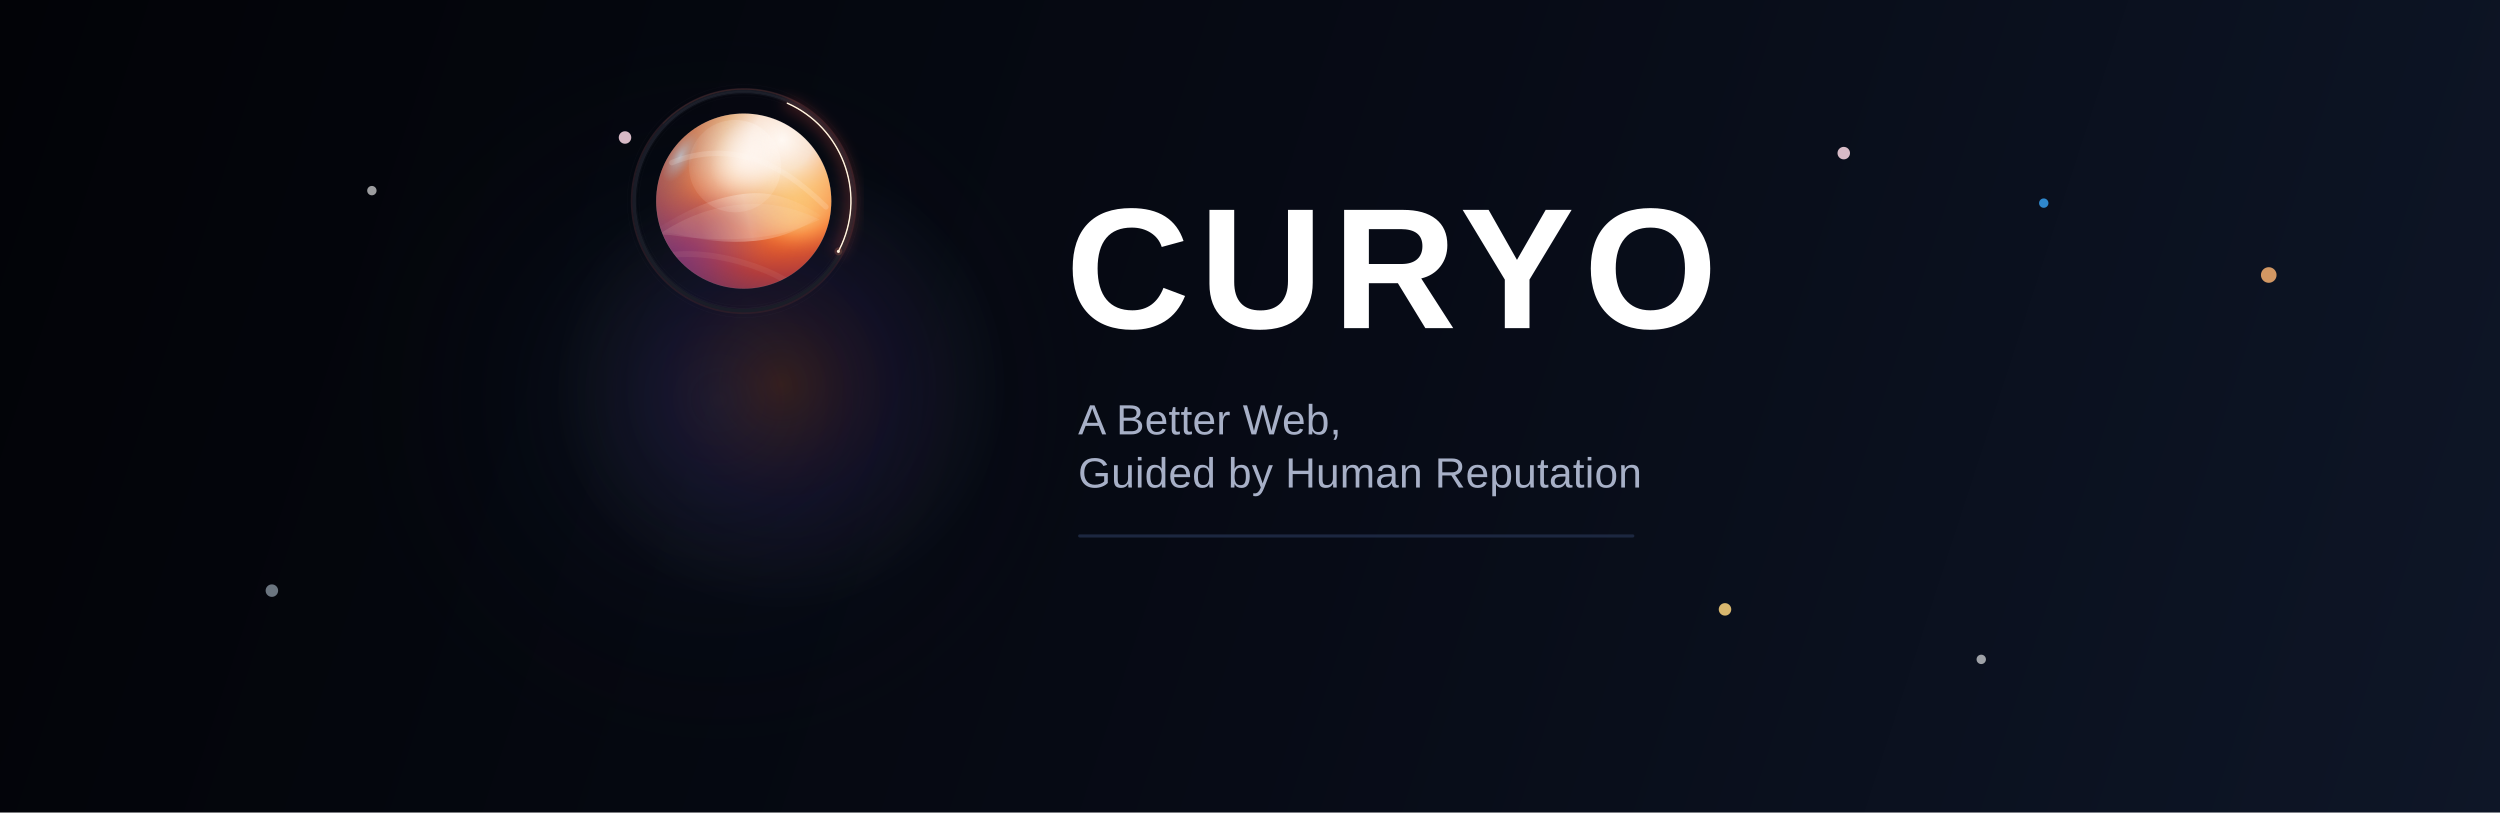
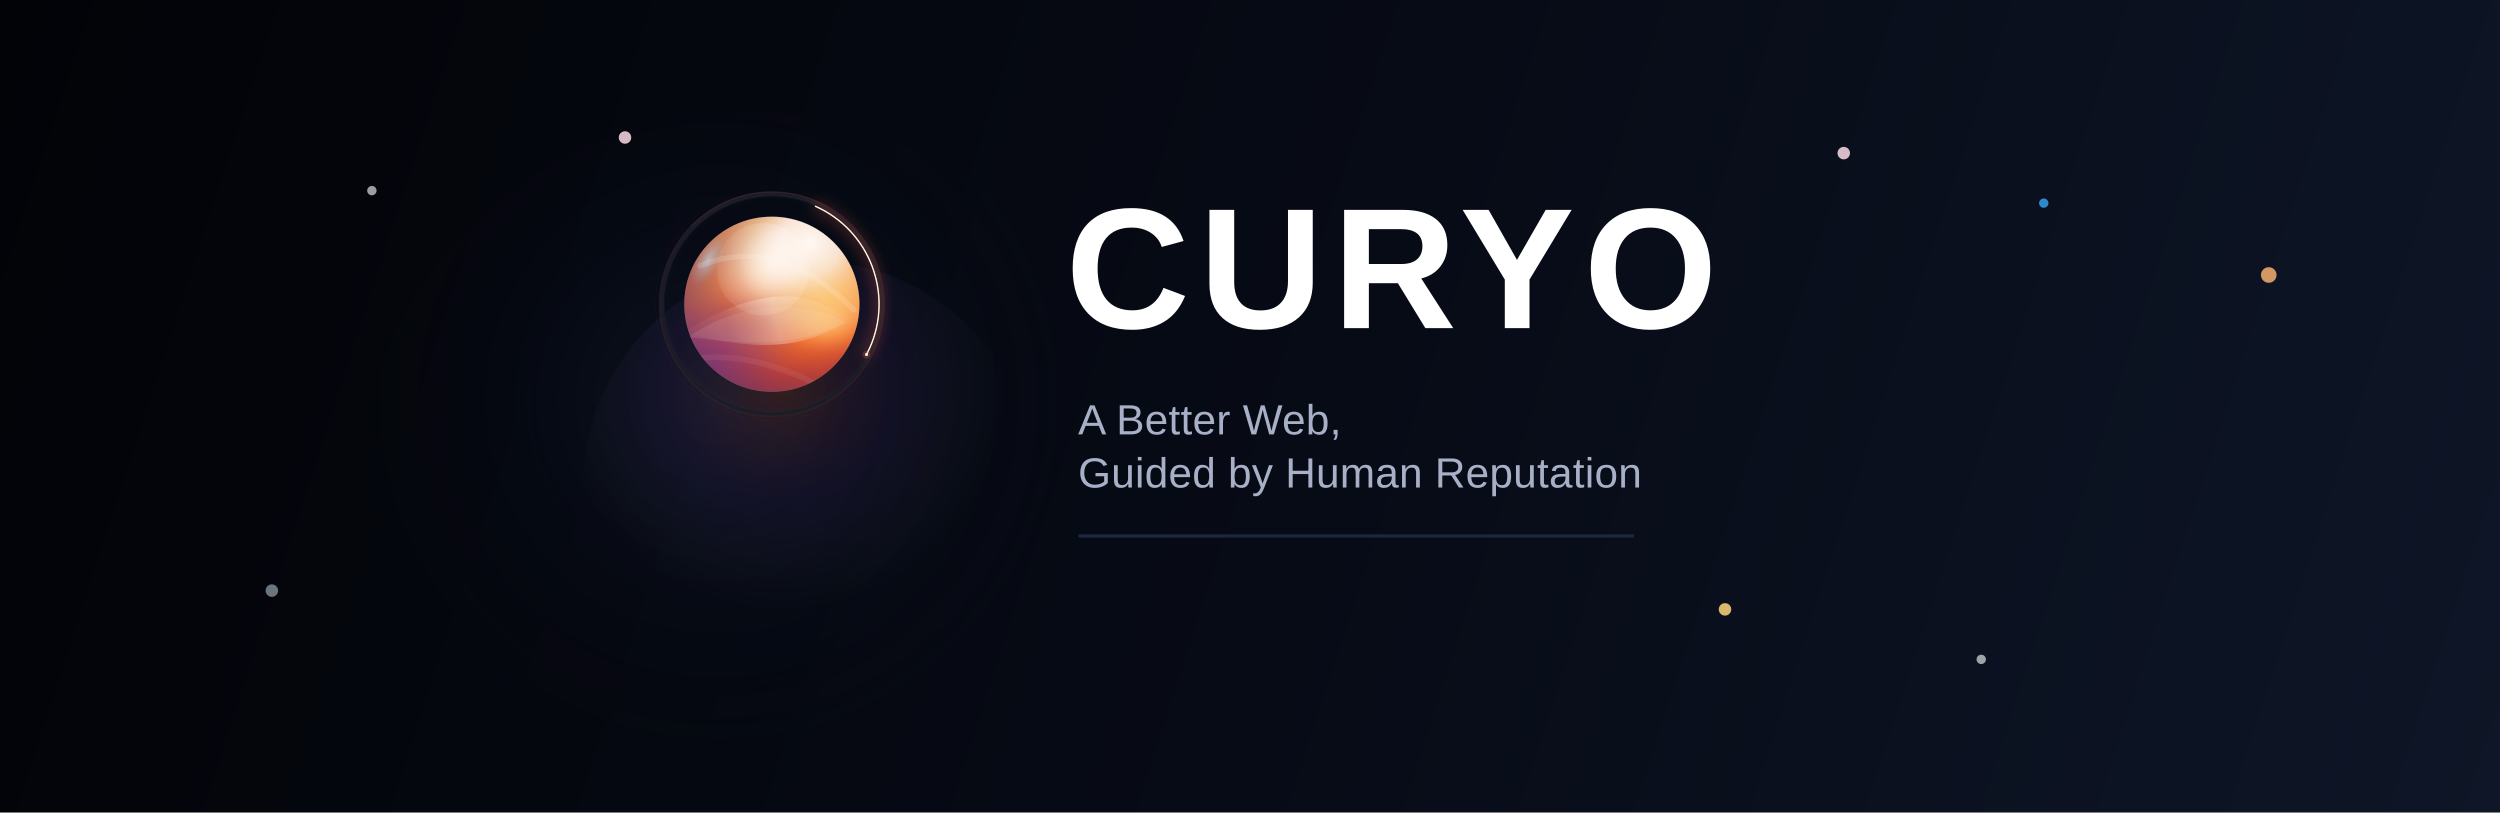
<svg xmlns="http://www.w3.org/2000/svg" viewBox="0 0 1600 520" width="1600" height="520" fill="none">
  <defs>
    <linearGradient id="banner-bg" x1="0" y1="0" x2="1600" y2="520" gradientUnits="userSpaceOnUse">
      <stop offset="0%" stop-color="#020307" />
      <stop offset="54%" stop-color="#070B16" />
      <stop offset="100%" stop-color="#0E1627" />
    </linearGradient>
    <radialGradient id="banner-left-glow" cx="460" cy="256" r="250" gradientUnits="userSpaceOnUse">
      <stop offset="0%" stop-color="#141D32" stop-opacity="0.55" />
      <stop offset="56%" stop-color="#0B1222" stop-opacity="0.16" />
      <stop offset="100%" stop-color="#05070D" stop-opacity="0" />
    </radialGradient>
    <radialGradient id="banner-core-glow" cx="500" cy="246" r="145" gradientUnits="userSpaceOnUse">
      <stop offset="0%" stop-color="#F26426" stop-opacity="0.18" />
      <stop offset="52%" stop-color="#6B37A5" stop-opacity="0.1" />
      <stop offset="100%" stop-color="#7E8996" stop-opacity="0" />
    </radialGradient>
    <radialGradient id="banner-mark-orb-base" cx="0" cy="0" r="1" gradientUnits="userSpaceOnUse" gradientTransform="translate(856 450) rotate(136) scale(720 702)">
      <stop stop-color="#FFF8F2" />
      <stop offset="0.18" stop-color="#F8E1D0" />
      <stop offset="0.34" stop-color="#F7B070" />
      <stop offset="0.56" stop-color="#F26426" />
      <stop offset="0.78" stop-color="#B23C3B" />
      <stop offset="1" stop-color="#6A345F" />
    </radialGradient>
    <radialGradient id="banner-mark-orb-rim" cx="0" cy="0" r="1" gradientUnits="userSpaceOnUse" gradientTransform="translate(438 516) rotate(30) scale(240 540)">
      <stop stop-color="#AFC5D7" stop-opacity="0.82" />
      <stop offset="0.22" stop-color="#7E8996" stop-opacity="0.34" />
      <stop offset="1" stop-color="#7E8996" stop-opacity="0" />
    </radialGradient>
    <radialGradient id="banner-mark-soft-white" cx="0" cy="0" r="1" gradientUnits="userSpaceOnUse" gradientTransform="translate(710 520) rotate(128) scale(330 260)">
      <stop stop-color="#FFF8F3" stop-opacity="0.74" />
      <stop offset="0.52" stop-color="#FFF8F3" stop-opacity="0.2" />
      <stop offset="1" stop-color="#FFF8F3" stop-opacity="0" />
    </radialGradient>
    <radialGradient id="banner-mark-coral-bloom" cx="0" cy="0" r="1" gradientUnits="userSpaceOnUse" gradientTransform="translate(910 754) rotate(158) scale(294 236)">
      <stop stop-color="#FFD77E" stop-opacity="0.82" />
      <stop offset="1" stop-color="#FFD77E" stop-opacity="0" />
    </radialGradient>
    <radialGradient id="banner-mark-violet-pocket" cx="0" cy="0" r="1" gradientUnits="userSpaceOnUse" gradientTransform="translate(500 866) rotate(-26) scale(334 244)">
      <stop stop-color="#6B37A5" stop-opacity="0.54" />
      <stop offset="1" stop-color="#6B37A5" stop-opacity="0" />
    </radialGradient>
    <radialGradient id="banner-mark-blue-pocket" cx="0" cy="0" r="1" gradientUnits="userSpaceOnUse" gradientTransform="translate(620 760) rotate(8) scale(320 180)">
      <stop stop-color="#8C4A53" stop-opacity="0.36" />
      <stop offset="0.58" stop-color="#C46A4A" stop-opacity="0.22" />
      <stop offset="1" stop-color="#C46A4A" stop-opacity="0" />
    </radialGradient>
    <linearGradient id="banner-mark-fold-sheen" x1="290" y1="820" x2="1036" y2="650" gradientUnits="userSpaceOnUse">
      <stop stop-color="#FFF7F0" stop-opacity="0" />
      <stop offset="0.3" stop-color="#FFF7F0" stop-opacity="0.08" />
      <stop offset="0.56" stop-color="#FFF7F0" stop-opacity="0.34" />
      <stop offset="0.82" stop-color="#FFD7B2" stop-opacity="0.18" />
      <stop offset="1" stop-color="#FFD7B2" stop-opacity="0" />
    </linearGradient>
    <linearGradient id="banner-mark-flare-gradient" x1="860" y1="260" x2="1050" y2="736" gradientUnits="userSpaceOnUse">
      <stop stop-color="#F45C4D" />
      <stop offset="0.24" stop-color="#FF8A5D" />
      <stop offset="0.56" stop-color="#FFC37A" />
      <stop offset="0.82" stop-color="#FFE1A7" />
      <stop offset="1" stop-color="#FFF4DB" />
    </linearGradient>
    <linearGradient id="banner-mark-flare-core" x1="870" y1="280" x2="1036" y2="716" gradientUnits="userSpaceOnUse">
      <stop stop-color="#FF9E78" />
      <stop offset="0.48" stop-color="#FFF0CF" />
      <stop offset="1" stop-color="#FFF8ED" />
    </linearGradient>
    <filter id="banner-mark-blur-40" x="0" y="0" width="1400" height="1400" filterUnits="userSpaceOnUse" color-interpolation-filters="sRGB">
      <feGaussianBlur stdDeviation="40" />
    </filter>
    <clipPath id="banner-mark-orb-clip">
      <circle cx="700" cy="700" r="360" />
    </clipPath>
    <symbol id="banner-mark" viewBox="0 0 1400 1400">
      <circle cx="700" cy="700" r="680" stroke="#FFFFFF" stroke-opacity="0.03" stroke-width="2" />
      <circle cx="700" cy="700" r="654" stroke="#342129" stroke-opacity="0.66" stroke-width="12" />
      <circle cx="700" cy="700" r="640" stroke="#1A1E28" stroke-opacity="0.96" stroke-width="20" />
      <circle cx="700" cy="700" r="626" stroke="#FFFFFF" stroke-opacity="0.055" stroke-width="2" />
      <circle cx="700" cy="700" r="612" stroke="#FFFFFF" stroke-opacity="0.038" stroke-width="1.4" />
      <circle cx="700" cy="700" r="654" stroke="#F3A16E" stroke-opacity="0.08" stroke-width="6" stroke-linecap="round" stroke-dasharray="867.5 3241.7" transform="rotate(-136 700 700)" />
      <circle cx="700" cy="700" r="640" stroke="#FFFFFF" stroke-opacity="0.04" stroke-width="2.2" stroke-linecap="round" stroke-dasharray="759.6 3261.7" transform="rotate(-136 700 700)" />
      <g filter="url(#banner-mark-blur-40)">
        <circle cx="700" cy="700" r="626" stroke="#F45C4D" stroke-opacity="0.54" stroke-width="28" stroke-linecap="round" stroke-dasharray="1027.0 2906.3" transform="rotate(-66 700 700)" />
      </g>
      <circle cx="700" cy="700" r="626" stroke="#6D352A" stroke-opacity="0.42" stroke-width="10" stroke-linecap="round" stroke-dasharray="1027.0 2906.3" transform="rotate(-66 700 700)" />
      <circle cx="700" cy="700" r="626" stroke="url(#banner-mark-flare-gradient)" stroke-width="8" stroke-linecap="round" stroke-dasharray="1027.0 2906.3" transform="rotate(-66 700 700)" />
      <circle cx="700" cy="700" r="626" stroke="url(#banner-mark-flare-core)" stroke-width="2.4" stroke-linecap="round" stroke-dasharray="1027.0 2906.3" transform="rotate(-66 700 700)" />
      <circle cx="1252.7" cy="993.9" r="23" fill="#FF8D65" fill-opacity="0.18" />
      <circle cx="1252.7" cy="993.9" r="9" fill="#FFF3DF" />
      <g transform="translate(700 700) scale(1.42) translate(-700 -700)">
        <circle cx="700" cy="700" r="360" fill="url(#banner-mark-orb-base)" />
        <circle cx="700" cy="700" r="360" fill="url(#banner-mark-orb-rim)" />
        <g clip-path="url(#banner-mark-orb-clip)">
          <g filter="url(#banner-mark-blur-40)">
            <ellipse cx="672" cy="538" rx="280" ry="184" fill="url(#banner-mark-soft-white)" />
            <ellipse cx="930" cy="640" rx="246" ry="214" fill="url(#banner-mark-coral-bloom)" />
            <ellipse cx="508" cy="904" rx="286" ry="218" fill="url(#banner-mark-violet-pocket)" />
            <ellipse cx="662" cy="774" rx="316" ry="176" fill="url(#banner-mark-blue-pocket)" />
          </g>
          <path d="M330 822C464 734 582 684 704 670C810 658 902 686 1018 760C944 812 868 844 788 858C680 876 560 868 442 840C404 832 368 826 330 822Z" fill="url(#banner-mark-fold-sheen)" />
          <path d="M350 838C466 760 574 724 694 714C808 704 906 726 1012 776C932 814 852 838 766 848C642 864 520 858 402 840C384 838 366 838 350 838Z" fill="#F5E3D2" fill-opacity="0.11" />
          <path d="M404 542C518 494 634 492 752 530C842 560 938 626 1038 724" stroke="#FFF7F1" stroke-opacity="0.16" stroke-width="22" stroke-linecap="round" />
          <path d="M344 930C456 908 574 916 706 956C820 990 910 1040 988 1110" stroke="#E2B2A0" stroke-opacity="0.1" stroke-width="24" stroke-linecap="round" />
          <circle cx="1118" cy="490" r="50" fill="#FFF9F2" fill-opacity="0.9" />
          <circle cx="664" cy="556" r="190" fill="url(#banner-mark-soft-white)" />
        </g>
        <circle cx="700" cy="700" r="360" fill="none" stroke="#FFF8F2" stroke-opacity="0.14" stroke-width="2" />
      </g>
    </symbol>
  </defs>
  <rect width="1600" height="520" fill="url(#banner-bg)" />
-   <circle cx="460" cy="256" r="250" fill="url(#banner-left-glow)" />
-   <circle cx="500" cy="246" r="145" fill="url(#banner-core-glow)" />
+   <circle cx="478" cy="322" r="250" fill="url(#banner-left-glow)" />
+   <circle cx="518" cy="312" r="145" fill="url(#banner-core-glow)" />
  <g opacity="0.84">
    <circle cx="1180" cy="98" r="4" fill="#FFDCE7" />
    <circle cx="1308" cy="130" r="3" fill="#359EEE" />
    <circle cx="1452" cy="176" r="5" fill="#F7B070" />
    <circle cx="1104" cy="390" r="4" fill="#FFD77E" />
    <circle cx="1268" cy="422" r="3" fill="#FFFFFF" fill-opacity="0.72" />
    <circle cx="238" cy="122" r="3" fill="#FFFFFF" fill-opacity="0.72" />
    <circle cx="400" cy="88" r="4" fill="#FFDCE7" />
    <circle cx="174" cy="378" r="4" fill="#7E8996" />
  </g>
-   <use href="#banner-mark" transform="translate(240 52) scale(0.295)" />
+   <use href="#banner-mark" transform="translate(258 118) scale(0.295)" />
  <text x="682" y="210" font-family="'Helvetica Neue', Arial, sans-serif" font-size="110" font-weight="700" fill="#FFFFFF" letter-spacing="6">
    CURYO
  </text>
  <text x="690" y="278" font-family="'Helvetica Neue', Arial, sans-serif" font-size="27" font-weight="400" fill="#A7B0C7" letter-spacing=".2">
    <tspan x="690" dy="0">A Better Web,</tspan>
    <tspan x="690" dy="34">Guided by Human Reputation</tspan>
  </text>
  <rect x="690" y="342" width="356" height="2" rx="1" fill="#1C2740" />
</svg>
